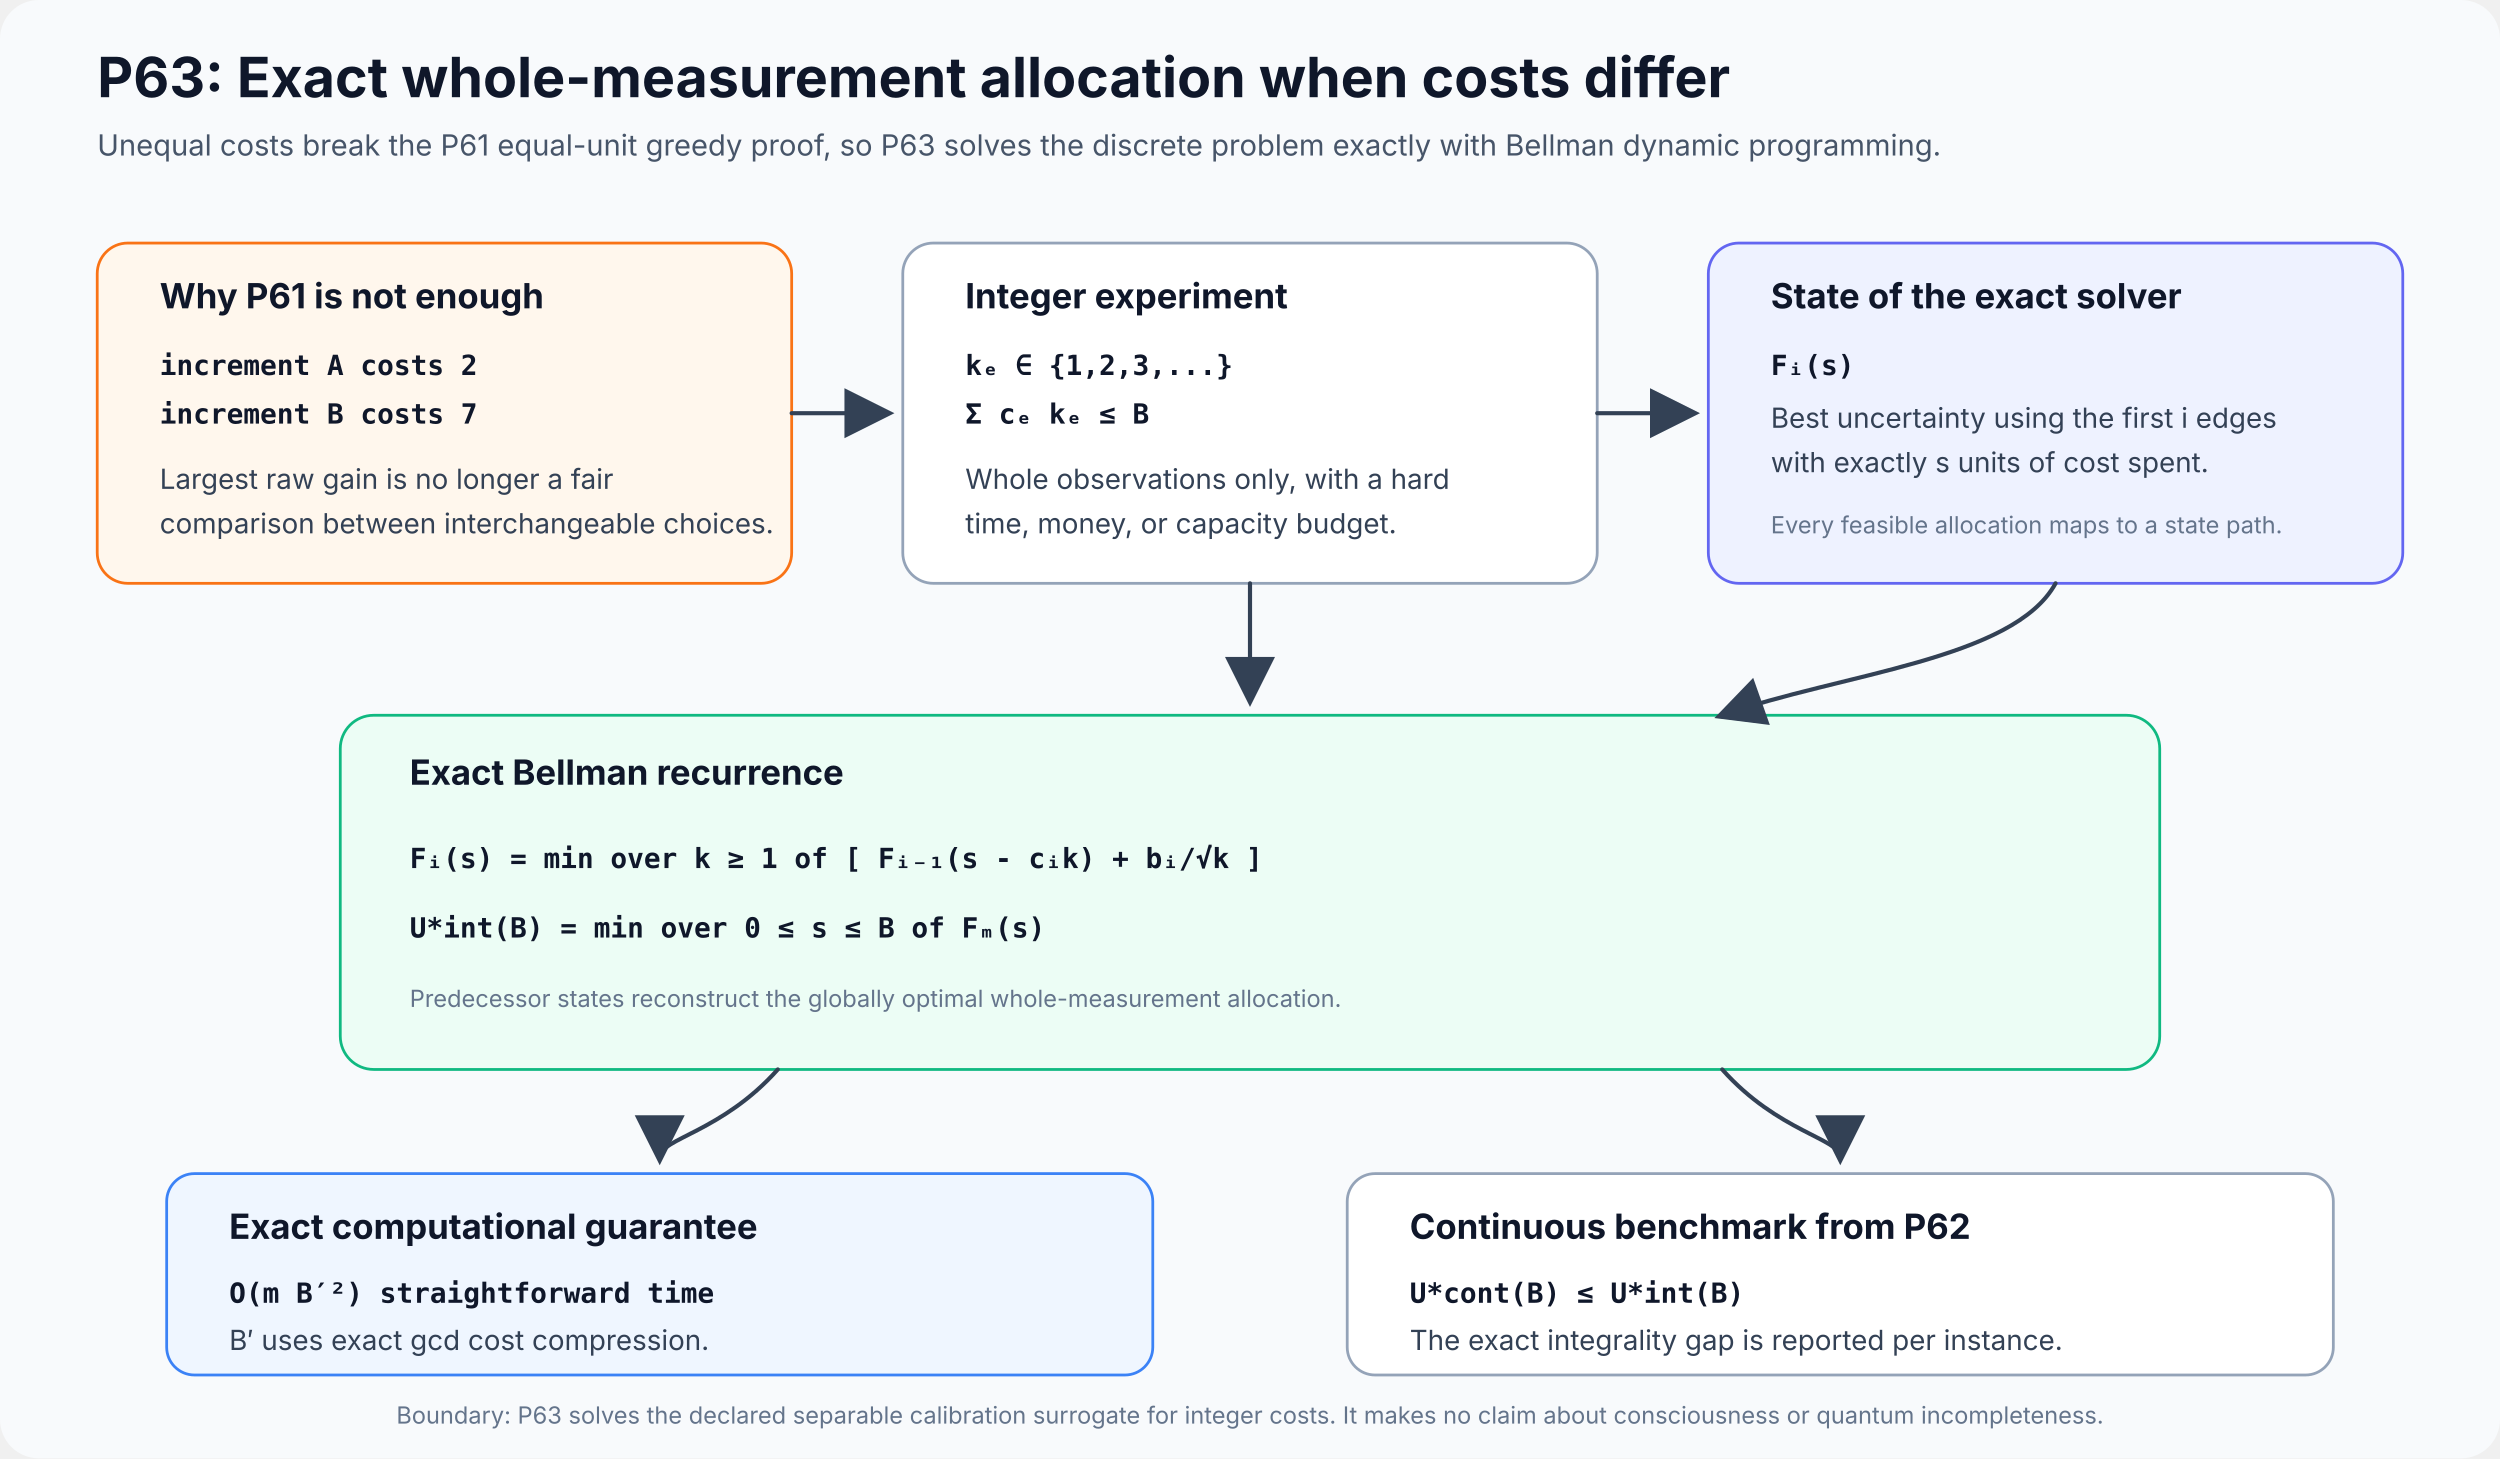
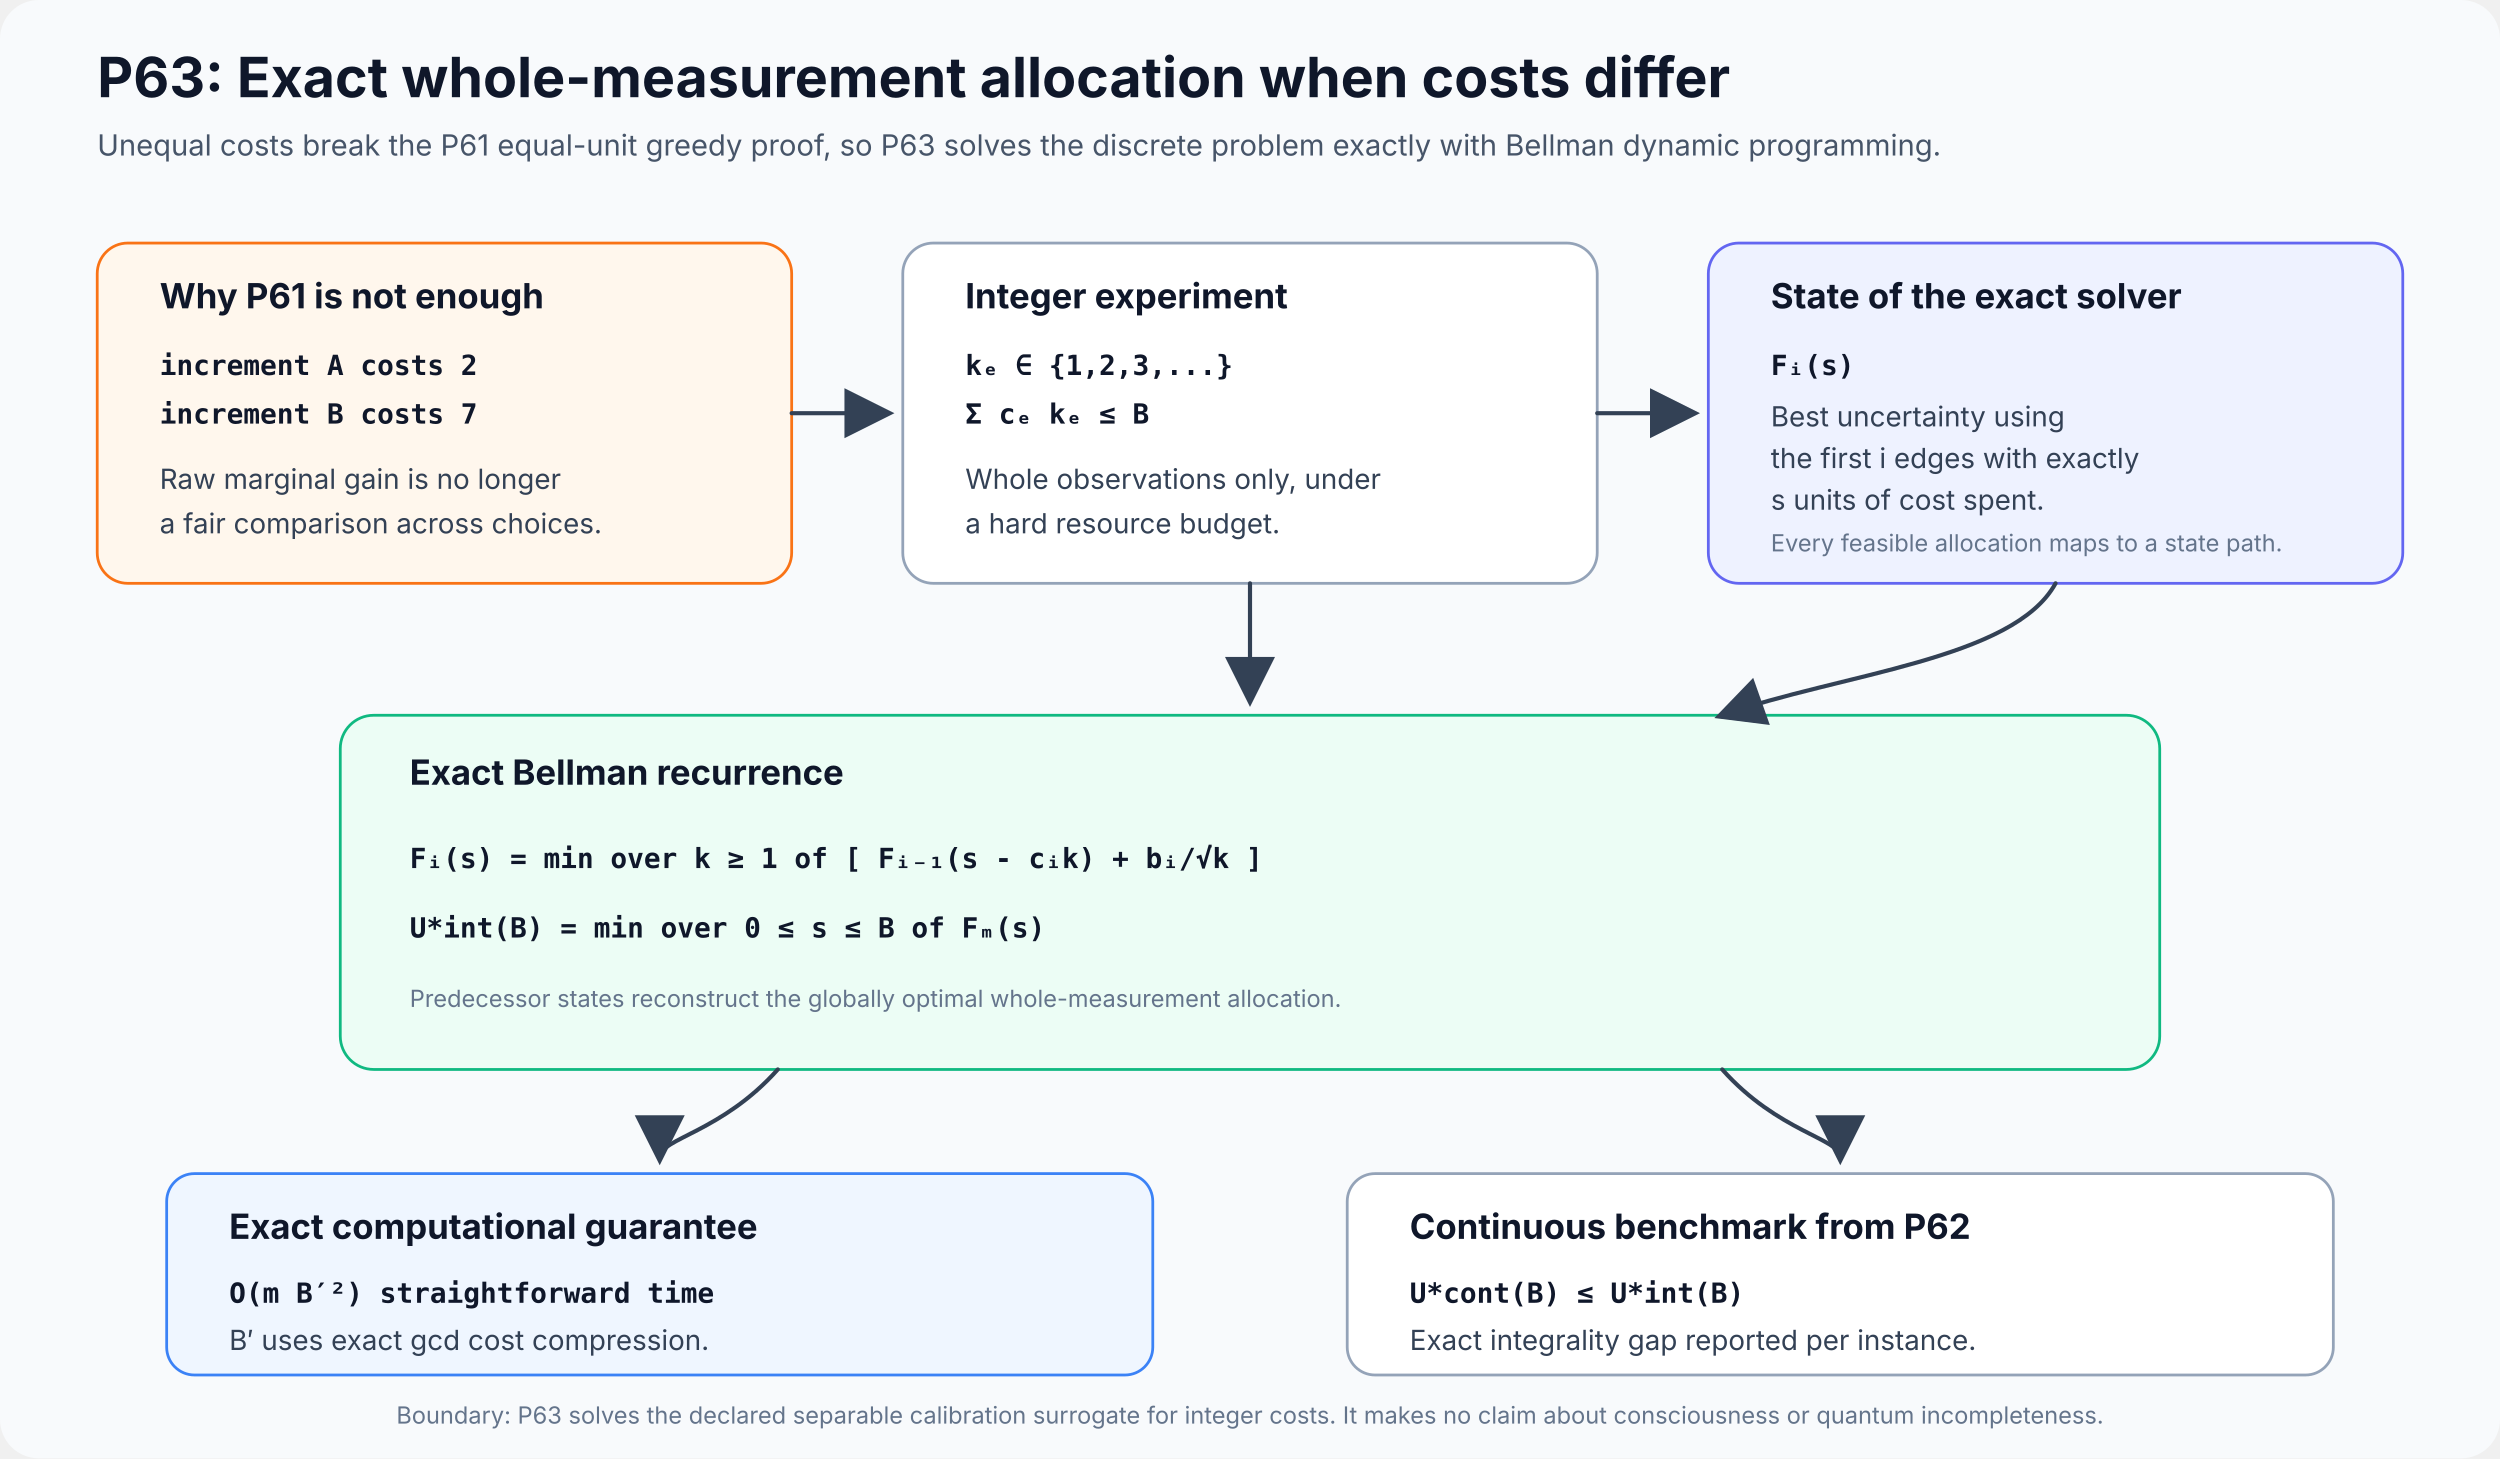
<svg xmlns="http://www.w3.org/2000/svg" width="1800" height="1050" viewBox="0 0 1800 1050" role="img" aria-labelledby="title desc">
  <defs>
    <marker id="arrow" markerWidth="12" markerHeight="12" refX="10" refY="6" orient="auto">
      <path d="M0 0 L12 6 L0 12 Z" fill="#334155" />
    </marker>
    <style>
      .h1{font:700 40px system-ui,-apple-system,"Segoe UI",sans-serif;fill:#0f172a}
      .sub{font:400 21px system-ui,-apple-system,"Segoe UI",sans-serif;fill:#475569}
      .bt{font:700 25px system-ui,-apple-system,"Segoe UI",sans-serif;fill:#0f172a}
      .tx{font:400 20px system-ui,-apple-system,"Segoe UI",sans-serif;fill:#334155}
      .math{font:600 20px ui-monospace,SFMono-Regular,Menlo,Consolas,monospace;fill:#0f172a}
      .small{font:400 17px system-ui,-apple-system,"Segoe UI",sans-serif;fill:#64748b}
      .arrow{fill:none;stroke:#334155;stroke-width:3;stroke-linecap:round;marker-end:url(#arrow)}
      .card{stroke-width:2}
    </style>
  </defs>
  <rect width="1800" height="1050" rx="28" fill="#f8fafc" />
  <text x="70" y="70" class="h1">P63: Exact whole-measurement allocation when costs differ</text>
  <text x="70" y="112" class="sub">Unequal costs break the P61 equal-unit greedy proof, so P63 solves the discrete problem exactly with Bellman dynamic programming.</text>
  <g id="p63-why" data-qa-block="true" data-x="70" data-y="175" data-width="500" data-height="245">
    <rect class="card" x="70" y="175" width="500" height="245" rx="22" fill="#fff7ed" stroke="#f97316" />
    <text x="115" y="222" class="bt">Why P61 is not enough</text>
    <text x="115" y="270" class="math">increment A costs 2</text>
    <text x="115" y="305" class="math">increment B costs 7</text>
-     <text x="115" y="352" class="tx">Largest raw gain is no longer a fair</text>
-     <text x="115" y="384" class="tx">comparison between interchangeable choices.</text>
+     <text x="115" y="352" class="tx">Raw marginal gain is no longer</text>
+     <text x="115" y="384" class="tx">a fair comparison across choices.</text>
  </g>
  <g id="p63-experiment" data-qa-block="true" data-x="650" data-y="175" data-width="500" data-height="245">
    <rect class="card" x="650" y="175" width="500" height="245" rx="22" fill="#ffffff" stroke="#94a3b8" />
    <text x="695" y="222" class="bt">Integer experiment</text>
    <text x="695" y="270" class="math">kₑ ∈ {1,2,3,...}</text>
    <text x="695" y="305" class="math">Σ cₑ kₑ ≤ B</text>
-     <text x="695" y="352" class="tx">Whole observations only, with a hard</text>
-     <text x="695" y="384" class="tx">time, money, or capacity budget.</text>
+     <text x="695" y="352" class="tx">Whole observations only, under</text>
+     <text x="695" y="384" class="tx">a hard resource budget.</text>
  </g>
  <g id="p63-state" data-qa-block="true" data-x="1230" data-y="175" data-width="500" data-height="245">
    <rect class="card" x="1230" y="175" width="500" height="245" rx="22" fill="#eef2ff" stroke="#6366f1" />
    <text x="1275" y="222" class="bt">State of the exact solver</text>
    <text x="1275" y="270" class="math">Fᵢ(s)</text>
-     <text x="1275" y="308" class="tx">Best uncertainty using the first i edges</text>
-     <text x="1275" y="340" class="tx">with exactly s units of cost spent.</text>
-     <text x="1275" y="384" class="small">Every feasible allocation maps to a state path.</text>
+     <text x="1275" y="307" class="tx">Best uncertainty using</text>
+     <text x="1275" y="337" class="tx">the first i edges with exactly</text>
+     <text x="1275" y="367" class="tx">s units of cost spent.</text>
+     <text x="1275" y="397" class="small">Every feasible allocation maps to a state path.</text>
  </g>
  <path d="M570 297.5 H638" class="arrow" data-from="p63-why" data-to="p63-experiment" />
  <path d="M1150 297.5 H1218" class="arrow" data-from="p63-experiment" data-to="p63-state" />
  <g id="p63-bellman" data-qa-block="true" data-x="245" data-y="515" data-width="1310" data-height="255">
    <rect class="card" x="245" y="515" width="1310" height="255" rx="24" fill="#ecfdf5" stroke="#10b981" />
    <text x="295" y="565" class="bt">Exact Bellman recurrence</text>
    <text x="295" y="625" class="math">Fᵢ(s) = min over k ≥ 1 of [ Fᵢ₋₁(s - cᵢk) + bᵢ/√k ]</text>
    <text x="295" y="675" class="math">U*int(B) = min over 0 ≤ s ≤ B of Fₘ(s)</text>
    <text x="295" y="725" class="small">Predecessor states reconstruct the globally optimal whole-measurement allocation.</text>
  </g>
  <path d="M900 420 V503" class="arrow" data-from="p63-experiment" data-to="p63-bellman" />
  <path d="M1480 420 C1450 475 1325 485 1240 515" class="arrow" data-from="p63-state" data-to="p63-bellman" />
  <g id="p63-complexity" data-qa-block="true" data-x="120" data-y="845" data-width="710" data-height="145">
    <rect class="card" x="120" y="845" width="710" height="145" rx="20" fill="#eff6ff" stroke="#3b82f6" />
    <text x="165" y="892" class="bt">Exact computational guarantee</text>
    <text x="165" y="938" class="math">O(m B′²) straightforward time</text>
    <text x="165" y="972" class="tx">B′ uses exact gcd cost compression.</text>
  </g>
  <g id="p63-benchmark" data-qa-block="true" data-x="970" data-y="845" data-width="710" data-height="145">
    <rect class="card" x="970" y="845" width="710" height="145" rx="20" fill="#ffffff" stroke="#94a3b8" />
    <text x="1015" y="892" class="bt">Continuous benchmark from P62</text>
    <text x="1015" y="938" class="math">U*cont(B) ≤ U*int(B)</text>
-     <text x="1015" y="972" class="tx">The exact integrality gap is reported per instance.</text>
+     <text x="1015" y="972" class="tx">Exact integrality gap reported per instance.</text>
  </g>
  <path d="M560 770 C520 815 475 820 475 833" class="arrow" data-from="p63-bellman" data-to="p63-complexity" />
  <path d="M1240 770 C1280 815 1325 820 1325 833" class="arrow" data-from="p63-bellman" data-to="p63-benchmark" />
  <text x="900" y="1025" text-anchor="middle" class="small">Boundary: P63 solves the declared separable calibration surrogate for integer costs. It makes no claim about consciousness or quantum incompleteness.</text>
</svg>
